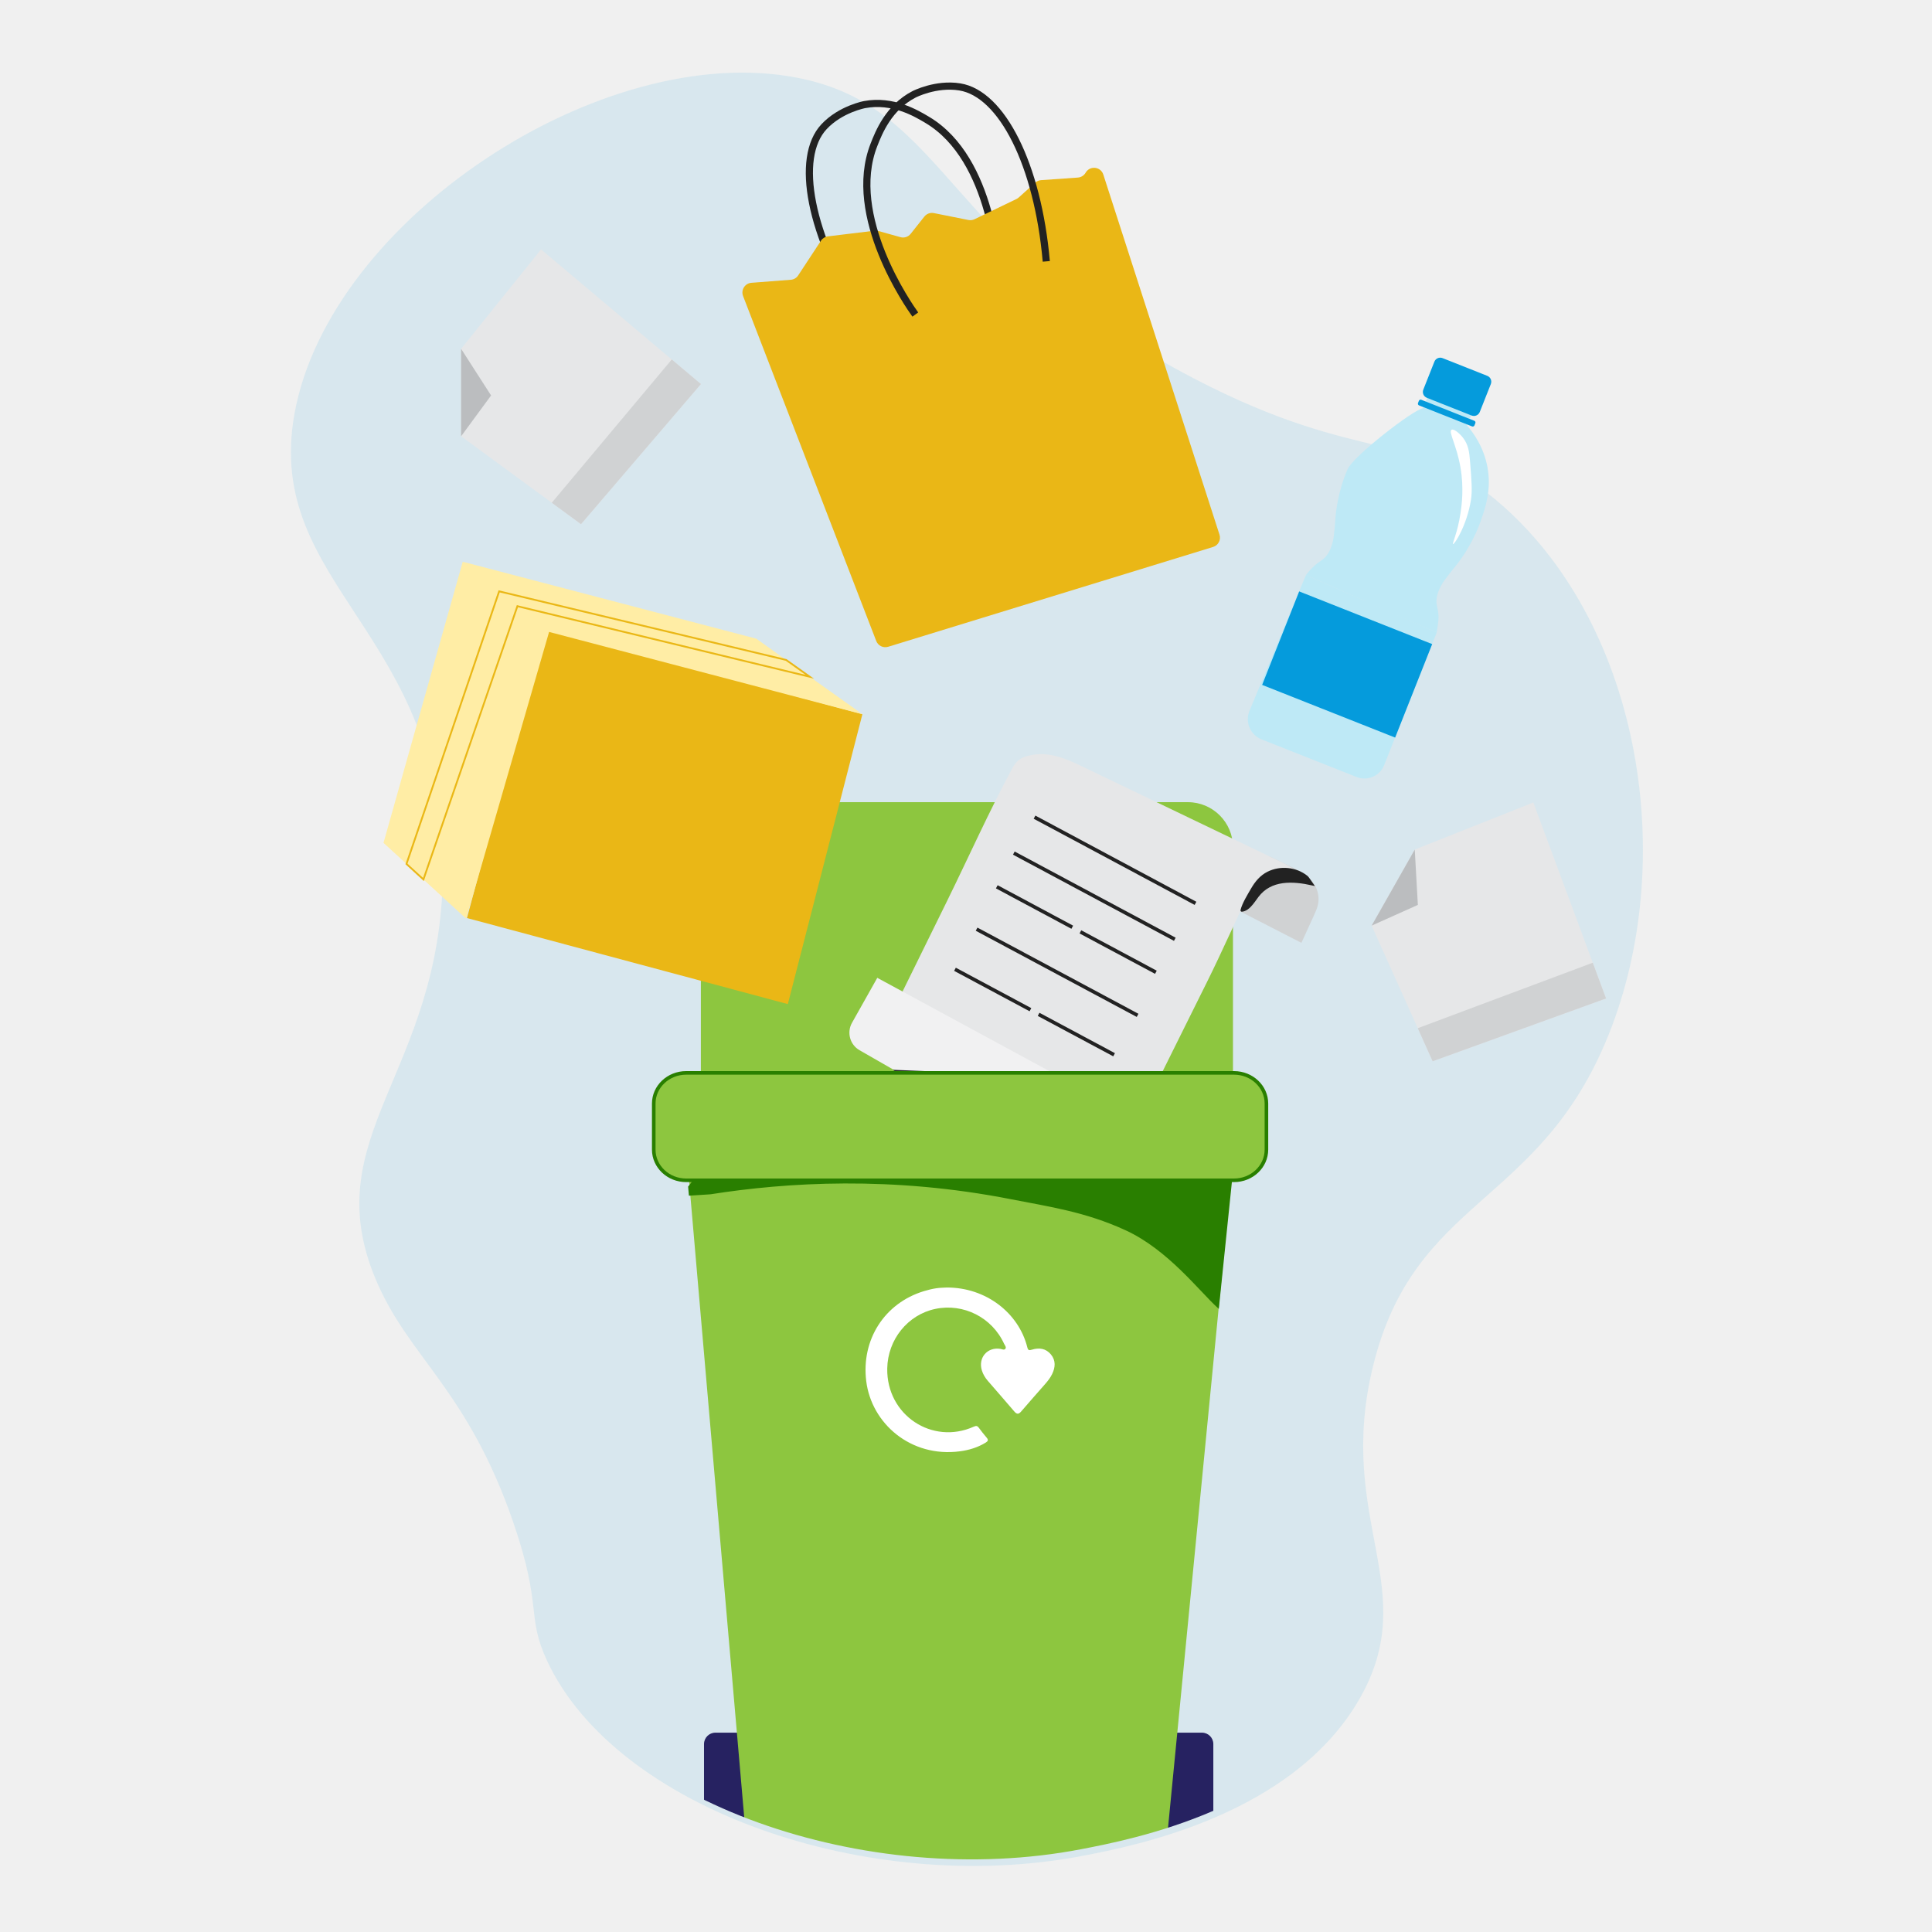
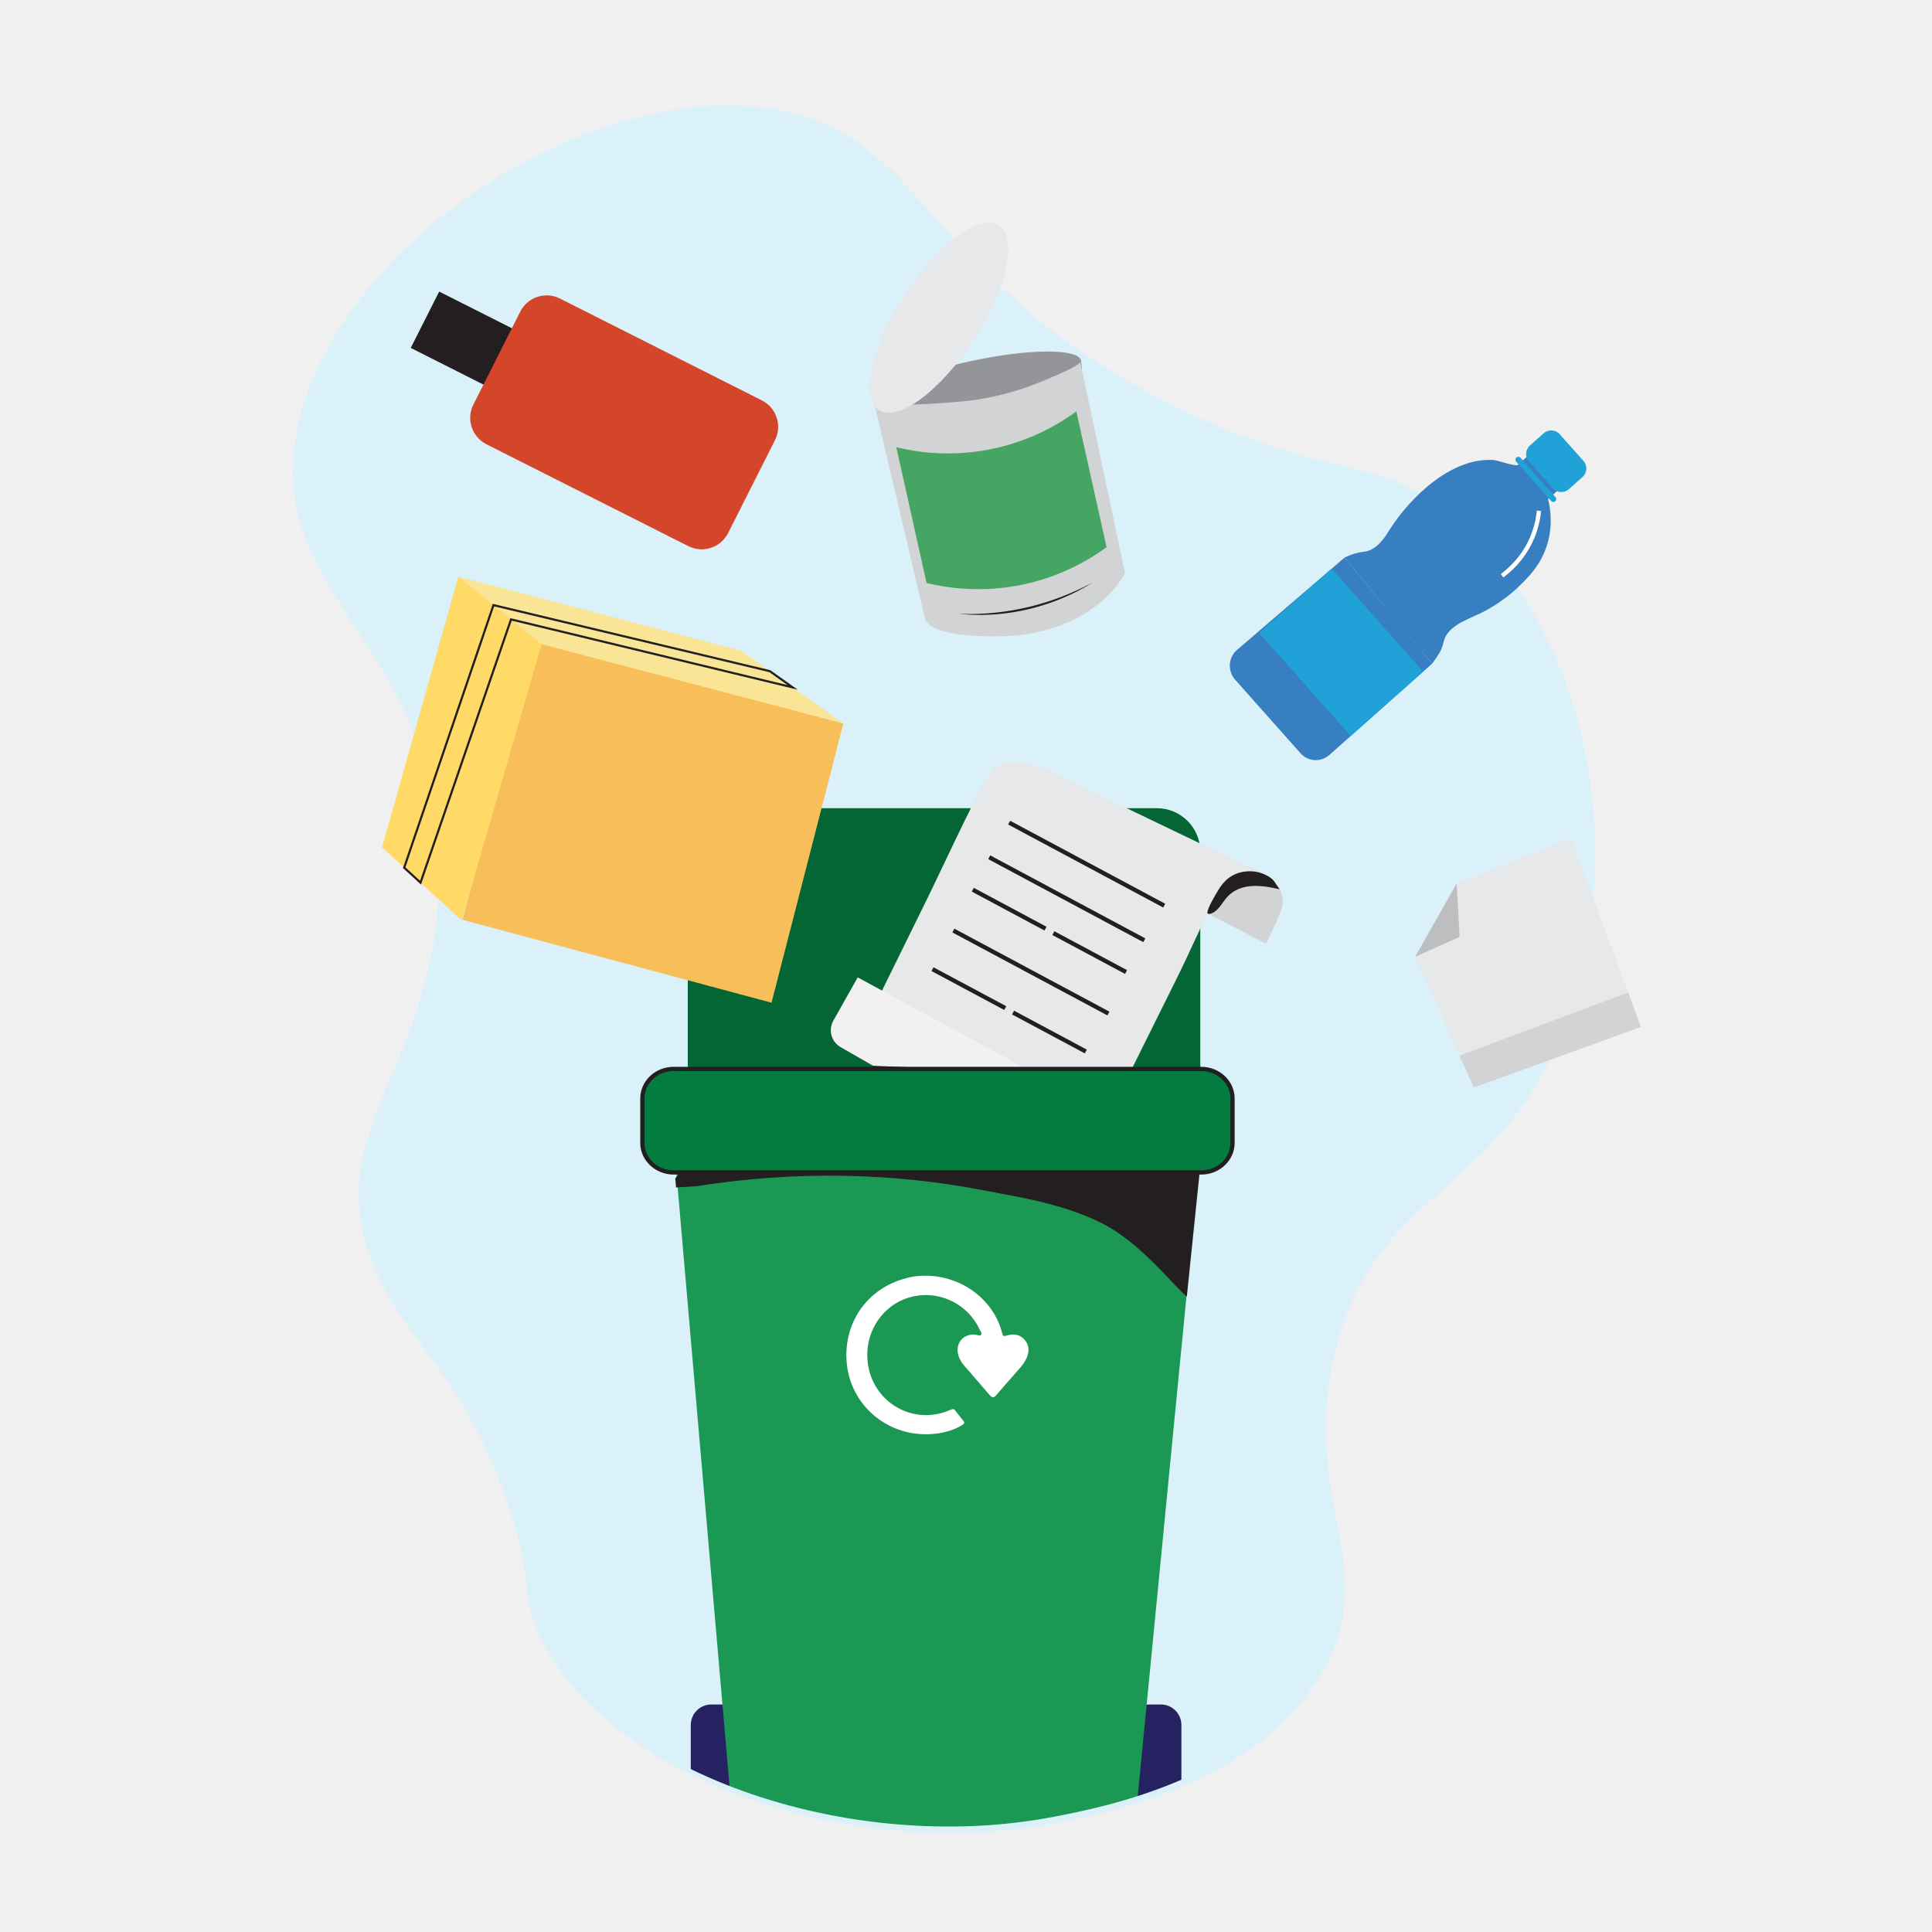
- <svg xmlns="http://www.w3.org/2000/svg" width="1080" height="1080" fill="none">
-   <path fill="#059BDC" d="M287.12 851.56c-25.82-75.3-58.81-92.52-77.24-136.74-33.3-79.89 36.36-114.89 37.68-226.15 1.6-135.32-100.53-161.01-82.89-257.7C184.4 122.8 336.39 22.43 445.36 43.39c85.29 16.41 81.75 95.13 222.29 168.29 95.51 49.72 123.12 26.89 173.31 71.88 76.75 68.79 96.93 198.1 58.4 294.52-38.67 96.76-108.61 90.62-131.87 185.82-21 85.94 27.86 124.18-7.54 185.83-37.38 65.1-126.16 82.2-154.47 87.65-120.2 23.15-260.95-26.36-299.53-108.69-11.97-25.55-2.52-29.54-18.84-77.13z" opacity=".1" />
-   <path fill="#8DC63F" d="M391.79 616V474.92c0-14.64 11.87-26.5 26.5-26.5h245.73c13.93 0 25.22 11.29 25.22 25.22V616" />
-   <path stroke="#222" stroke-miterlimit="10" stroke-width="4" d="M558.21 156.2c-.19-5.65-3.02-67.2-39.79-89.14-6.31-3.77-19.28-11.5-35.06-8.6 0 0-13.46 2.47-22.71 12.36-16.31 17.42-7.88 61.02 21.48 106.73" />
-   <path fill="#EAB716" d="m415.38 165.48 74.44 192.83a5.44 5.44 0 0 0 6.67 3.24l181.64-55.8c2.9-.89 4.51-3.98 3.58-6.86L616.76 97.58c-1.45-4.49-7.54-5.13-9.89-1.04a5.45 5.45 0 0 1-4.33 2.72l-20.56 1.44c-1.21.08-2.35.57-3.25 1.38l-9.25 8.31c-.38.34-.81.63-1.27.85l-23.44 11.31c-1.06.51-2.27.67-3.43.43l-19.3-3.86c-2-.4-4.05.35-5.32 1.95l-7.66 9.65a5.43 5.43 0 0 1-5.72 1.85l-12.35-3.45a5.4 5.4 0 0 0-2.12-.16l-26.04 3.17a5.42 5.42 0 0 0-3.89 2.41l-12.76 19.42a5.39 5.39 0 0 1-4.12 2.43l-22.02 1.7c-3.63.28-5.96 3.98-4.66 7.39" />
-   <path stroke="#222" stroke-miterlimit="10" stroke-width="4" d="M511.66 175.83c-3.31-4.58-38.77-54.97-23.13-94.84 2.68-6.85 8.19-20.9 22.45-28.27 0 0 12.15-6.29 25.52-4.14 23.56 3.78 43.6 43.41 48.38 97.53" />
-   <path fill="#E6E7E8" d="m324.79 293.02-67.03-49.15v-48.88l44.69-55.56 89.37 75.26z" />
-   <path fill="#BBBDBF" d="m257.76 194.99 16.76 26.07-16.76 22.81z" />
-   <path fill="#D0D2D3" d="m308.45 281.04 67.07-80.08 16.3 13.73-67.03 78.33" />
-   <path fill="#BEE9F6" d="m730.04 321.43-31.64 76.09c-2.48 6.25.58 13.33 6.84 15.8l53.12 21.04c6.09 2.41 12.99-.57 15.4-6.66l29.38-74.17z" />
-   <path fill="#BEE9F6" d="M795.64 228.15c-5.32.56-39.11 26.81-42.31 34.1-5.46 12.44-6.67 24.79-6.82 27.45-.02.28-.14 2.58-.45 5.67-.34 3.44-.51 5.15-.91 6.84-.5 2.13-1.33 5.67-3.93 8.79-2.03 2.43-3.15 2.23-6.66 5.46-2.1 1.93-3.59 3.75-4.52 4.96l39.45 17.43 41.5-112.73-12.71-5.03z" />
-   <path fill="#BEE9F6" d="M820.1 237.84c3.49 4.05 9.34 12.02 11.42 23.43 2.32 12.72-1.28 22.89-3.94 30.39-4.54 12.8-12.11 22.64-13.83 24.68-.18.21-1.66 1.97-3.56 4.44-2.1 2.74-3.15 4.11-4.02 5.61-1.1 1.9-2.91 5.05-3.16 9.1-.19 3.16.77 3.78 1.12 8.54.21 2.85-.85 7.98-1.01 9.5l-39.78-17.11 46.95-110.57 12.71 5.03-2.9 6.95z" />
-   <path fill="#059BDC" d="m822.91 238.37-29.66-11.75c-.52-.21-.78-.8-.57-1.32l.5-1.26c.21-.52.8-.78 1.32-.57l29.66 11.75c.52.21.78.8.57 1.32l-.5 1.26c-.21.52-.8.77-1.32.57M726.247 330.604l-20.703 52.258 74.349 29.453 20.702-52.258zM806.4 200.19l25.01 9.91c1.81.72 2.69 2.76 1.98 4.57l-6.19 15.63a3.526 3.526 0 0 1-4.57 1.98l-25.01-9.91a3.526 3.526 0 0 1-1.98-4.57l6.19-15.63c.72-1.81 2.76-2.7 4.57-1.98" />
-   <path fill="#fff" d="M817.83 244.72c3 3.85 3.52 8.01 3.9 12.83.89 11.13 1.34 16.69.56 21.76-2.2 14.23-9.25 25.14-10.04 24.83-.58-.23 2.56-6.34 4.19-17.3.64-4.31 1.97-13.81 0-25.38-2.13-12.52-6.87-20.07-5.02-21.2 1.25-.77 4.53 2.05 6.42 4.46z" />
-   <path fill="#D0D2D3" d="m687.14 506.33 40.36 20.73c1.26-2.75 2.51-5.51 3.77-8.26 1.01-2.21 2.02-4.43 3.03-6.64 1.67-3.66 3.1-6.72 2.71-10.87-.57-6.14-4.26-10.55-9.41-13.62-5.1-3.04-10.75-5.42-16.07-8.02-.66-.32-1.31-.64-1.97-.96l-18.43 5.82" />
-   <path fill="#E6E7E8" d="M500.96 561.52c9.43-19.18 18.87-38.35 28.3-57.53 12.21-24.82 23.57-50.31 36.71-74.65 1.94-3.6 4.12-5.55 8.21-6.7 12.92-3.62 24.17 2.65 35.38 8.03 11.61 5.58 23.23 11.15 34.84 16.73 24.67 11.84 49.33 23.68 74 35.53 1.83.88 5.56 3.68 7.66 3.68-10.72 0-20.57-2.08-26.19 9.28-8.57 17.34-16.3 35.23-24.93 52.61l-27.42 55.2-73.09-1.82" />
-   <path fill="#F1F1F2" d="m490.41 546.61-14.14 25.14c-3.04 5.41-1.15 12.26 4.23 15.34l94.66 54.26c5.41 3.1 12.32 1.23 15.42-4.19l15.84-27.65" />
-   <path stroke="#222" stroke-miterlimit="10" stroke-width="2" d="m578.31 456.8 89.98 48.17M566.74 476.89l89.99 48.17M557.21 495.73l42.19 22.59M603.96 520.92l42.19 22.58M545.93 519.42l89.99 48.17M533.84 541.84l42.19 22.59M580.59 567.03l42.19 22.58" />
-   <path fill="#222" stroke="#222" stroke-miterlimit="10" stroke-width="1.07" d="M698.72 506.62c1.73-1.75 3.19-4.06 4.36-5.59 7.33-9.67 19.48-9.06 30.64-6.58-.74-.99-2.25-3.67-3.28-4.49-6.02-4.79-14.77-5.61-21.64-2.19-3.97 1.98-6.84 5.5-9.04 9.28-1.84 3.17-4.91 8.13-5.79 11.83-.11.47 1.01.12 1.47-.03 1.18-.39 2.28-1.22 3.28-2.23ZM590.99 602.31l-90.09-3.68 8.19 5.73z" />
-   <path fill="#E6E7E8" d="m800.85 593.25-34.09-75.82 24.1-42.52 66.27-26.31 40.66 109.54z" />
-   <path fill="#BBBDBF" d="m790.86 474.91 1.73 30.94-25.83 11.58z" />
-   <path fill="#D0D2D3" d="m792.54 574.77 97.83-36.61 7.42 19.98-96.94 35.11" />
-   <mask id="a" width="757" height="1004" x="161" y="36" maskUnits="userSpaceOnUse" style="mask-type:luminance">
-     <path fill="#fff" d="M286.09 847.87c-25.82-75.3-58.81-92.52-77.24-136.74-33.3-79.89 36.36-114.89 37.68-226.15 1.6-135.32-100.53-161.01-82.89-257.7C183.37 119.11 335.36 18.74 444.33 39.71c85.29 16.41 81.75 95.13 222.29 168.29 95.51 49.72 123.12 26.89 173.31 71.88 76.75 68.79 96.93 198.1 58.4 294.52-38.67 96.76-108.61 90.62-131.87 185.82-21 85.94 27.86 124.18-7.54 185.83-37.38 65.1-126.16 82.2-154.47 87.65-120.2 23.15-260.95-26.36-299.53-108.69-11.97-25.55-2.52-29.54-18.84-77.13z" />
+ <svg xmlns="http://www.w3.org/2000/svg" width="800" height="800" fill="none">
+   <path fill="#DAF1FA" d="M210.101 622.301c-18.422-53.727-41.959-66.014-55.111-97.566-23.759-57.002 25.943-81.976 26.884-161.358 1.144-96.552-71.727-114.882-59.143-183.874 14.078-77.184 122.527-148.798 200.278-133.84 60.856 11.708 58.333 67.876 158.609 120.082 68.145 35.476 87.845 19.185 123.661 51.284 54.766 49.081 69.163 141.35 41.668 210.141-27.593 69.043-77.492 64.656-94.089 132.589-14.98 61.316 19.879 88.6-5.377 132.588-26.671 46.451-90.018 58.651-110.22 62.543-85.764 16.517-186.195-18.811-213.719-77.552-8.543-18.231-1.797-21.079-13.441-55.037" />
+   <path fill="#056635" d="M284.784 454.229v-100.66c0-10.444 8.467-18.91 18.911-18.91h175.332c9.938 0 17.996 8.057 17.996 17.996v101.574" />
+   <path fill="#D1D3D4" d="m495.524 375.978 28.8 14.789 2.688-5.892 2.161-4.736c1.191-2.612 2.209-4.797 1.936-7.755-.404-4.38-3.036-7.53-6.711-9.716-3.641-2.166-7.669-3.87-11.466-5.724l-1.406-.686-13.148 4.152" />
+   <path fill="#E7E8E9" d="m362.678 415.354 20.193-41.049c8.712-17.708 16.819-35.898 26.195-53.263 1.385-2.565 2.94-3.961 5.859-4.778 9.22-2.579 17.241 1.893 25.24 5.733q12.43 5.966 24.858 11.934 26.4 12.675 52.798 25.35c1.309.628 3.968 2.623 5.465 2.623-7.651 0-14.679-1.481-18.687 6.625-6.118 12.369-11.628 25.134-17.79 37.54q-9.784 19.692-19.567 39.382l-52.152-1.296" />
+   <path fill="#F1F1F2" d="m355.154 404.716-10.091 17.94a8.06 8.06 0 0 0 3.017 10.945l67.539 38.716a8.06 8.06 0 0 0 11.004-2.987l11.3-19.726" />
+   <path fill="#231F20" d="m481.659 375.785-64.206-34.371.832-1.556 64.206 34.371zM473.408 390.118l-64.207-34.371.832-1.556 64.207 34.371zM432.504 385.306l-30.103-16.113.832-1.556 30.103 16.113zM465.861 403.278l-30.101-16.113.832-1.556 30.101 16.113zM458.56 420.464l-64.207-34.371.832-1.556 64.207 34.371zM415.825 418.206l-30.102-16.113.832-1.556 30.102 16.113zM449.182 436.178l-30.101-16.113.832-1.556 30.101 16.113z" />
+   <path fill="#F8BE5A" d="m191.491 380.874 31.025-115.555 126.691 34.257-29.733 115.623z" />
+   <path fill="#FFDA66" d="m189.804 238.763 34.975 26.153-33.611 116.202-32.965-30.234z" />
+   <path fill="#FAE596" d="m189.804 238.763 117.065 30.678 42.338 30.136-124.959-32.826z" />
+   <path fill="#377FC1" d="m556.767 230.868-44.608 38.301a8.686 8.686 0 0 0-.724 12.264l27.077 30.477a8.466 8.466 0 0 0 11.951.706l42.551-37.806z" />
+   <path fill="#377FC1" d="M628.535 192.527c-1.144.699-8.275-1.907-10.029-2.031-17.506-1.236-34.555 15.394-43.158 28.92-1.321 2.079-1.982 3.119-2.777 4.067-1.005 1.197-2.673 3.185-5.332 4.337-2.076.899-2.724.408-6.001 1.338a27 27 0 0 0-4.471 1.709l19.532 23.783 62.668-58.475-6.479-7.291s-3.944 3.638-3.953 3.643" />
+   <path fill="#377FC1" d="M641.007 206.563c.924 3.703 2.087 10.657-.252 18.595-2.609 8.852-8.172 14.172-12.277 18.097-7.004 6.697-14.99 10.528-16.739 11.277-.181.078-1.693.723-3.695 1.686-2.22 1.068-3.329 1.602-4.364 2.28-1.308.857-3.478 2.278-4.934 4.784-1.138 1.954-.726 2.656-2.035 5.801-.783 1.881-3.108 4.813-3.697 5.728l-19.846-23.684 65.444-55.349 6.479 7.29z" />
+   <path fill="#20A1D7" d="m629.616 189.546 14.479 16.296a1.207 1.207 0 1 1-1.806 1.604l-14.478-16.296a1.207 1.207 0 0 1 1.805-1.604M551.396 235.46l37.898 42.656-29.982 26.637-37.899-42.654zM642.965 202.174l-9.84-11.075a4.7 4.7 0 0 1 .392-6.634l5.695-5.06a4.7 4.7 0 0 1 6.636.392l9.839 11.074a4.7 4.7 0 0 1-.391 6.635l-5.696 5.06a4.7 4.7 0 0 1-6.635-.392" />
+   <path fill="#231F20" d="M503.788 376.185c1.236-1.249 2.279-2.893 3.108-3.987 5.231-6.898 13.9-6.465 21.863-4.694-.529-.708-1.605-2.618-2.339-3.202-4.292-3.418-10.54-4.005-15.437-1.562-2.835 1.413-4.884 3.926-6.447 6.62-1.31 2.258-3.504 5.797-4.133 8.44-.08.332.721.085 1.045-.022.843-.277 1.624-.869 2.34-1.593" />
+   <path fill="#231F20" d="M517.448 361.709c-2.147 0-4.3.476-6.255 1.45-2.381 1.188-4.427 3.294-6.249 6.436l-.471.806c-1.207 2.056-2.828 4.817-3.483 7.025q.128-.033.312-.095c.69-.226 1.394-.709 2.152-1.476.87-.878 1.644-1.965 2.328-2.922.263-.368.51-.715.74-1.019 5.412-7.136 14.443-6.492 21.202-5.112-.492-.76-1.155-1.78-1.596-2.131-2.451-1.953-5.558-2.962-8.68-2.962m-16.84 16.728c-.218 0-.372-.056-.496-.171a.59.59 0 0 1-.167-.575c.576-2.414 2.392-5.508 3.716-7.765l.469-.803c1.919-3.306 4.092-5.532 6.644-6.804 5.119-2.553 11.524-1.901 15.94 1.616.566.451 1.231 1.479 1.818 2.387.236.363.445.687.604.9l.76 1.016-1.239-.275c-7.156-1.593-16.051-2.518-21.385 4.52a36 36 0 0 0-.724.996c-.704.986-1.502 2.104-2.426 3.038-.865.874-1.69 1.433-2.525 1.708-.433.141-.749.212-.989.212M426.915 444.456l-64.28-2.625 5.846 4.089z" />
+   <path fill="#231F20" d="m364.22 442.366 4.404 3.081 44.02-1.104zm4.118 4.028-7.289-5.098 65.885 2.691-.008.939z" />
+   <path fill="#E7E8E9" d="m610.298 450.29-24.323-54.093 17.191-30.344 47.285-18.774 29.012 78.159z" />
+   <path fill="#BCBEC0" d="m603.166 365.853 1.235 22.078-18.427 8.265z" />
+   <path fill="#D1D3D4" d="m604.369 437.105 69.803-26.123 5.292 14.256-69.167 25.052" />
+   <mask id="a" width="540" height="716" x="120" y="41" maskUnits="userSpaceOnUse" style="mask-type:luminance">
+     <path fill="#fff" d="M121.997 176.874c-12.582 68.99 60.288 87.321 59.143 183.873-.943 79.381-50.643 104.356-26.884 161.357 13.152 31.552 36.691 43.84 55.111 97.567 11.644 33.958 4.9 36.807 13.441 55.036 27.525 58.743 127.956 94.07 213.719 77.552 20.204-3.89 83.549-16.091 110.221-62.542 25.255-43.986-9.604-71.273 5.377-132.589 16.596-67.932 66.495-63.545 94.088-132.589 27.495-68.789 13.098-161.06-41.668-210.14-35.814-32.099-55.516-15.808-123.661-51.285-100.276-52.203-97.755-108.373-158.608-120.08-7.013-1.35-14.275-1.995-21.696-1.994-74.851 0-165.775 65.612-178.583 135.834" />
  </mask>
  <g mask="url(#a)">
-     <path fill="#262261" d="M654.25 968.57h17.65c3.51 0 6.36 2.85 6.36 6.36v65.48c0 3.51-2.85 6.36-6.36 6.36h-17.65c-3.51 0-6.36-2.85-6.36-6.36v-65.48c0-3.51 2.85-6.36 6.36-6.36M399.91 968.57h17.65c3.51 0 6.36 2.85 6.36 6.36v65.48c0 3.51-2.85 6.36-6.36 6.36h-17.65c-3.51 0-6.36-2.85-6.36-6.36v-65.48c0-3.51 2.85-6.36 6.36-6.36" />
-     <path fill="#8DC63F" d="m385.17 659.8 32.85 379.11c.38 4.37 4.04 7.73 8.42 7.73h216.39c4.35 0 7.99-3.3 8.42-7.64l36.96-379.2" />
-     <path fill="#8DC63F" stroke="#297F00" stroke-miterlimit="10" stroke-width="2" d="M383.58 659.8h306.23c10.01 0 18.13-7.68 18.13-17.15V616.9c0-9.47-8.12-17.15-18.13-17.15H383.58c-10.01 0-18.13 7.68-18.13 17.15v25.75c0 9.47 8.12 17.15 18.13 17.15Z" />
-     <path fill="#fff" d="M529.25 719.73c21.86-.07 40.19 14.18 45.01 33.38.44 1.76.96 1.87 2.65 1.35 3.96-1.21 7.77-.72 10.58 2.7 2.79 3.41 2.46 7.19.67 10.93-1.02 2.12-2.48 3.96-4.04 5.73-4.44 5.05-8.89 10.09-13.28 15.2-1.4 1.63-2.42 1.67-3.87-.04-4.87-5.76-9.89-11.39-14.81-17.12-1.46-1.71-2.63-3.62-3.3-5.81-2.16-7.07 3.06-13.17 10.34-12.03.98.15 2.18.87 2.84-.08.63-.91-.36-1.92-.77-2.81-6.73-14.69-22.68-22.74-38.42-19.44-15.4 3.23-26.61 17.12-26.88 33.32-.42 26.02 25.13 42.94 48.41 32.49 1.33-.59 1.98-.47 2.79.62 1.39 1.89 2.83 3.75 4.37 5.53 1.1 1.27.8 1.96-.54 2.78-4.44 2.72-9.33 4.2-14.4 4.86-27.49 3.63-49.44-15.58-52.37-39.23-2.87-23.16 10.24-43.62 32.23-50.3 2.23-.68 4.52-1.25 6.83-1.6 2.21-.34 4.48-.33 5.96-.43" />
-     <path fill="#297F00" stroke="#297F00" stroke-miterlimit="10" stroke-width="1.01" d="M397.1 667.12c42.59-6.7 101.28-10.38 168.28 2.78 21.01 4.12 41.48 7 64 17.35 23.65 10.87 41.04 33.74 51.54 43.38l7.3-70.82-175.81.38H387.76l-2.58 3.29.39 4.38 11.54-.74z" />
+     <path fill="#262261" d="M480.704 761.59h-4.702a8.485 8.485 0 0 1-8.485-8.486v-38.829a8.486 8.486 0 0 1 8.485-8.485h4.702c4.686 0 8.485 3.8 8.485 8.485v38.829a8.485 8.485 0 0 1-8.485 8.486M299.23 761.59h-4.703a8.485 8.485 0 0 1-8.484-8.486v-38.829a8.486 8.486 0 0 1 8.484-8.485h4.703c4.687 0 8.485 3.8 8.485 8.485v38.829a8.485 8.485 0 0 1-8.485 8.486" />
+     <path fill="#1B9853" d="M280.064 485.477 303.5 755.975a6.034 6.034 0 0 0 6.012 5.512h154.399a6.034 6.034 0 0 0 6.005-5.448l26.372-270.562" />
+     <path fill="#037D3F" d="M278.925 485.477h218.502c7.144 0 12.936-5.478 12.936-12.237v-18.372c0-6.759-5.792-12.237-12.936-12.237H278.925c-7.144 0-12.936 5.478-12.936 12.237v18.372c0 6.759 5.792 12.237 12.936 12.237" />
+     <path fill="#231F20" d="M278.925 443.513c-6.646 0-12.053 5.094-12.053 11.355v18.372c0 6.261 5.407 11.355 12.053 11.355h218.502c6.646 0 12.053-5.094 12.053-11.355v-18.372c0-6.261-5.407-11.355-12.053-11.355zm218.502 42.847H278.925c-7.618 0-13.817-5.887-13.817-13.12v-18.372c0-7.233 6.199-13.119 13.817-13.119h218.502c7.618 0 13.818 5.886 13.818 13.119v18.372c0 7.233-6.2 13.12-13.818 13.12" />
+     <path fill="#fff" d="M382.866 528.238c15.6-.047 28.678 10.12 32.118 23.82.314 1.252.682 1.336 1.892.965 2.827-.866 5.547-.516 7.546 1.93 1.99 2.434 1.758 5.129.477 7.796-.727 1.513-1.773 2.828-2.883 4.089-3.172 3.604-6.346 7.204-9.474 10.843-1.002 1.165-1.727 1.193-2.759-.028-3.475-4.111-7.06-8.128-10.565-12.214-1.044-1.217-1.878-2.58-2.358-4.148-1.541-5.041 2.183-9.397 7.375-8.581.7.111 1.553.623 2.025-.055.452-.646-.258-1.372-.549-2.005-4.8-10.483-16.179-16.229-27.413-13.872-10.986 2.304-18.988 12.213-19.176 23.776-.302 18.568 17.932 30.637 34.54 23.183.945-.426 1.413-.339 1.988.438.994 1.348 2.02 2.678 3.114 3.944.787.908.571 1.398-.384 1.983-3.166 1.941-6.658 2.993-10.273 3.471-19.612 2.59-35.275-11.118-37.364-27.995-2.047-16.523 7.305-31.125 22.999-35.893 1.594-.484 3.228-.888 4.872-1.14 1.578-.243 3.196-.238 4.252-.307" />
+     <path fill="#231F20" d="M288.576 490.702c30.387-4.777 72.266-7.405 120.068 1.98 14.99 2.944 29.595 4.992 45.667 12.379 16.875 7.754 29.281 24.072 36.772 30.948l5.205-50.531-125.444.273h-88.938l-1.842 2.35.282 3.126z" />
+     <path fill="#231F20" d="m280.524 488.237.226 2.517 7.777-.496a356 356 0 0 1 41.265-4.061h-47.669zm76.555-2.04a337.6 337.6 0 0 1 51.651 6.048c2.093.411 4.178.805 6.262 1.197 12.6 2.378 25.63 4.836 39.504 11.212 12.86 5.911 23.112 16.732 30.598 24.635 2.121 2.239 3.988 4.209 5.637 5.78l5.063-49.144-124.95.272zm134.357 50.741-.654-.6c-1.83-1.68-3.918-3.884-6.336-6.436-7.436-7.849-17.619-18.598-30.322-24.436-13.776-6.33-26.75-8.778-39.297-11.146a929 929 0 0 1-6.271-1.199c-39.092-7.676-79.434-8.343-119.912-1.977l-.04.004-8.665.553-.335-3.736 2.084-2.66h89.156l125.938-.275z" />
  </g>
-   <path fill="#EAB716" d="m261.04 513.19 43.48-161.95 177.56 48.02L440.4 561.3z" />
-   <path fill="#FFEDA5" d="m258.67 314.02 49.02 36.66-47.11 162.86-46.2-42.38z" />
-   <path fill="#FFEDA5" d="m258.67 314.02 164.07 43 59.34 42.24-175.13-46.01z" />
-   <path stroke="#EAB716" stroke-miterlimit="10" d="m227.22 482.94 51.81-152.37 160.43 38.35 13.2 9.39-163.43-39.45-52.53 152.77z" />
+   <path fill="#231F20" d="m167.871 359.153 6.059 5.556 37.394-108.751.39.095 114.385 27.616-7.487-5.328-113.992-27.252zm6.455 7.116-7.475-6.856.092-.272 37.1-109.096.391.093 114.55 27.385 11.347 8.076-118.433-28.594z" />
+   <path fill="#939598" d="M447.601 149.244c-1.049-4.957-21.147-4.902-44.888.123-23.74 5.025-42.136 13.119-41.087 18.076l32.144 7.368 35.916-9.012 18.379-12.349z" />
+   <path fill="#D1D3D4" d="M382.998 255.979c2.01 8.353 29.8 7.708 36.052 7.304 17.862-1.155 38.07-9.763 46.736-26.093-6.173-29.164-12.234-58.355-18.53-87.494.43 1.991-18.455 9.302-20.563 10.079a113.3 113.3 0 0 1-24.249 5.995c-4.3.57-39.76 4.076-40.91-.796.002.002 21.462 90.992 21.464 91.005" />
+   <path fill="#E7E8E9" d="M403.105 140.849c-13.74 21.119-31.265 34.083-39.144 28.958-7.879-5.127-3.127-26.402 10.613-47.52s31.264-34.084 39.144-28.958 3.127 26.402-10.613 47.52" />
+   <path fill="#47A564" d="M445.685 170.352c-6.3 4.615-17.518 11.587-33.126 15.156-18.294 4.184-33.496 1.609-41.414-.317l12.52 56.21c7.918 1.926 23.12 4.502 41.415.318 15.608-3.57 26.827-10.542 33.127-15.156z" />
+   <path fill="#231F20" d="M397.126 254.168c19.257.786 38.526-3.85 55.442-13.055-2.033 1.296-4.138 2.479-6.274 3.605-15.035 7.734-32.327 11.223-49.168 9.45" />
+   <path fill="#fff" d="m622.527 239.114-1.067-1.406c5.627-4.272 9.764-9.561 12.299-15.721a37.2 37.2 0 0 0 2.6-10.559l1.756.171a39 39 0 0 1-2.725 11.06c-2.656 6.455-6.983 11.991-12.863 16.455" />
+   <path fill="#231F20" d="m212.82 136.358-11.77 23.331-30.97-15.626 11.771-23.33z" />
+   <path fill="#D44629" d="m320.903 182.261-19.41 38.47c-3.046 6.04-10.413 8.467-16.454 5.419l-83.603-42.18c-6.04-3.047-8.467-10.413-5.419-16.453l19.408-38.471c3.048-6.04 10.415-8.467 16.455-5.419l83.604 42.179c6.04 3.048 8.467 10.415 5.419 16.455" />
</svg>
